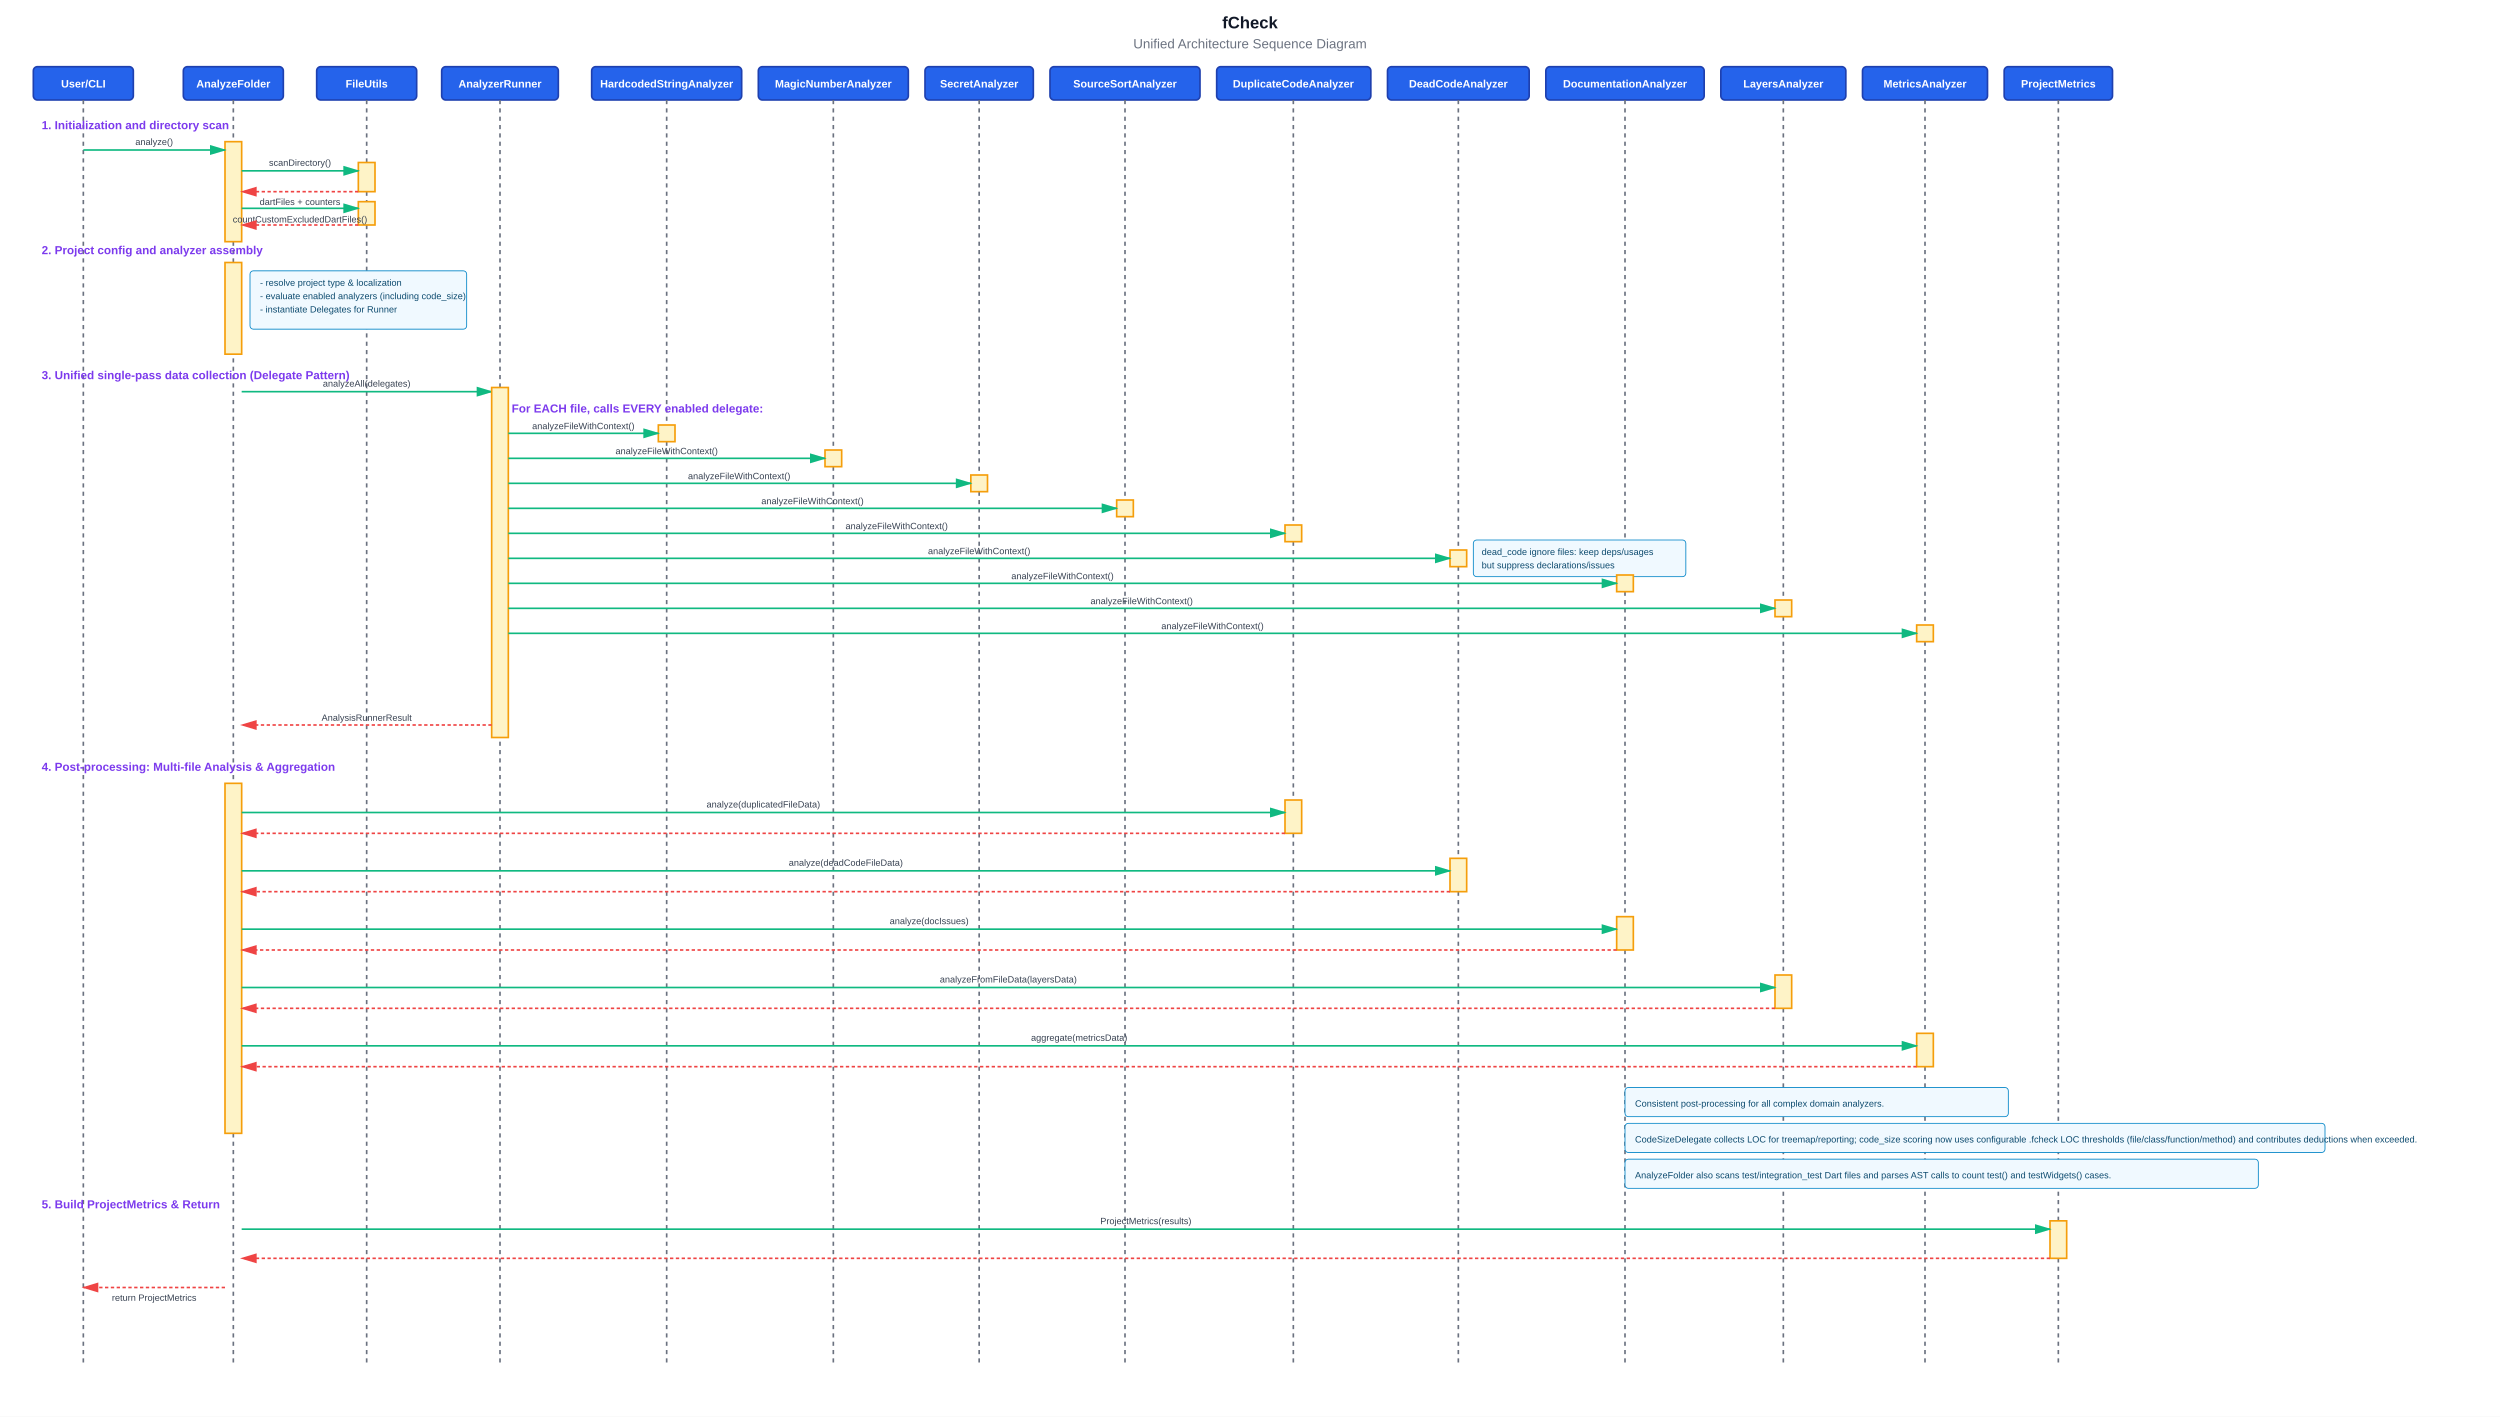
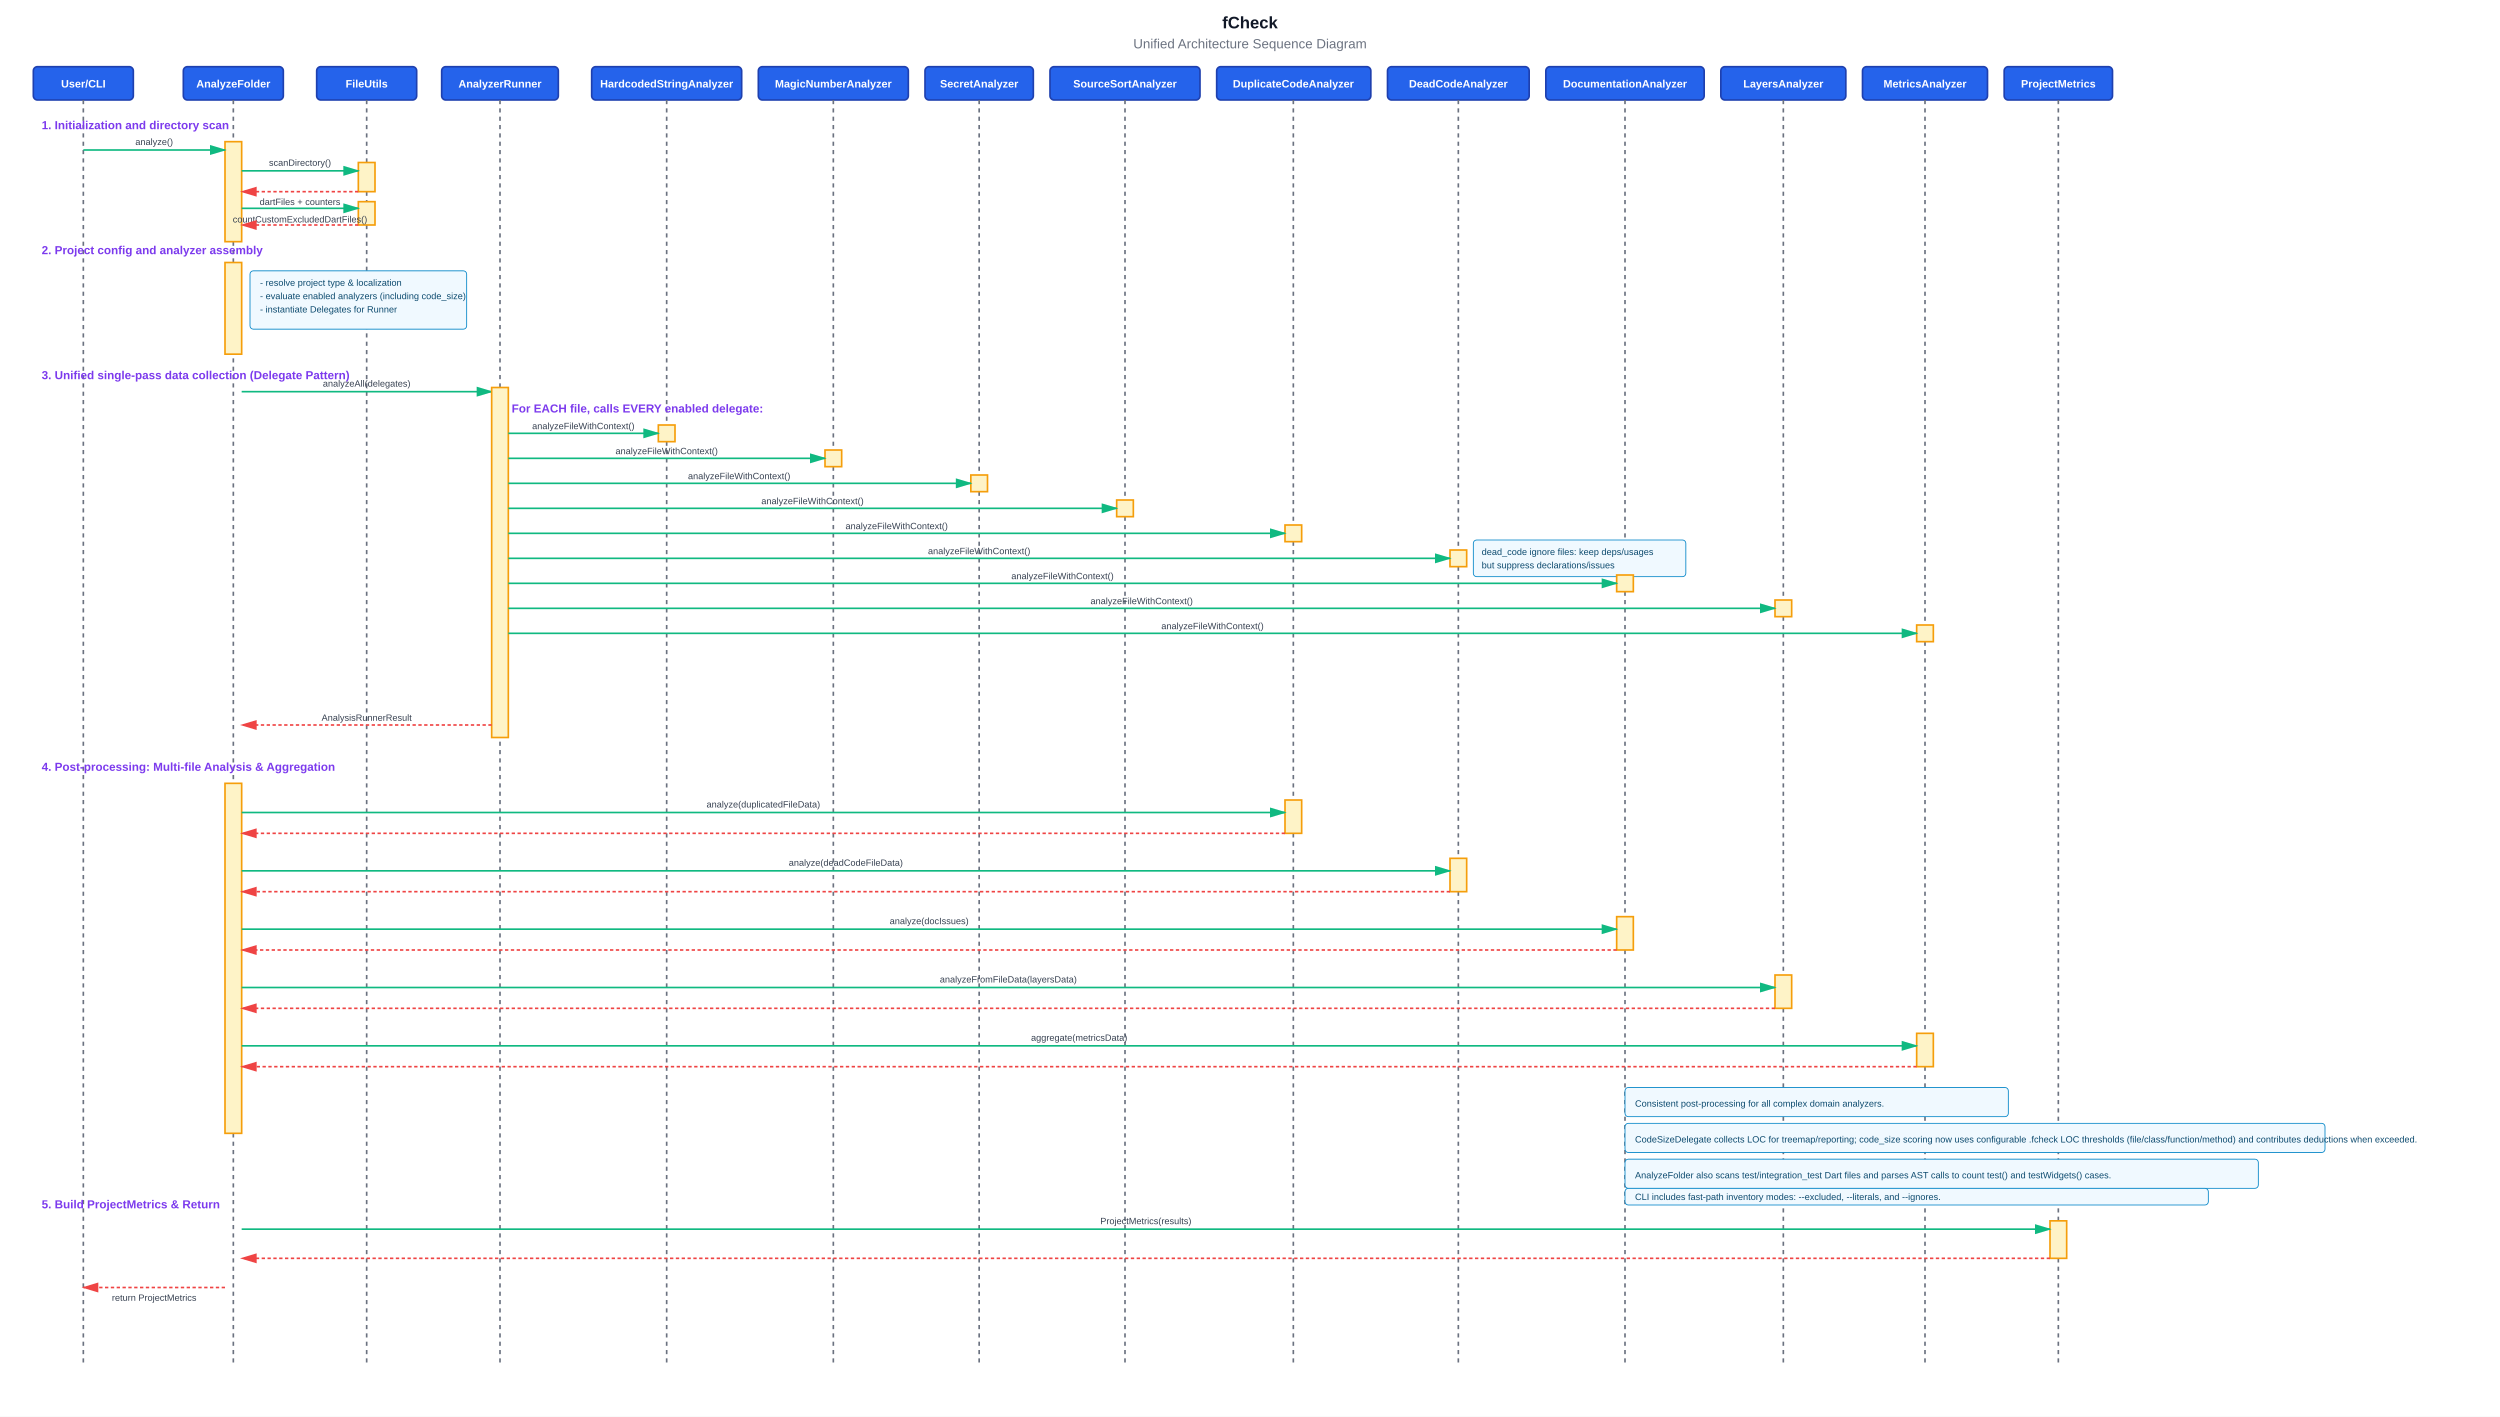
<svg xmlns="http://www.w3.org/2000/svg" width="3000" height="1700">
  <defs>
    <style>
      .actor-box {
        fill: #2563eb;
        stroke: #1e40af;
        stroke-width: 2;
      }

      .actor-text {
        fill: white;
        font-family: 'Segoe UI', Arial, sans-serif;
        font-size: 13px;
        font-weight: bold;
      }

      .lifeline {
        stroke: #6b7280;
        stroke-width: 2;
        stroke-dasharray: 5, 5;
      }

      .activation {
        fill: #fef3c7;
        stroke: #f59e0b;
        stroke-width: 2;
      }

      .message-arrow {
        stroke: #10b981;
        stroke-width: 2;
        fill: none;
        marker-end: url(#arrowhead);
      }

      .return-arrow {
        stroke: #ef4444;
        stroke-width: 2;
        fill: none;
        stroke-dasharray: 4, 3;
        marker-end: url(#arrowhead-red);
      }

      .message-text {
        fill: #374151;
        font-family: 'Segoe UI', Arial, sans-serif;
        font-size: 11px;
      }

      .note-box {
        fill: #f0f9ff;
        stroke: #0284c7;
        stroke-width: 1;
      }

      .note-text {
        fill: #0c4a6e;
        font-family: 'Segoe UI', Arial, sans-serif;
        font-size: 11px;
      }

      .title {
        fill: #111827;
        font-family: 'Segoe UI', Arial, sans-serif;
        font-size: 20px;
        font-weight: bold;
      }

      .subtitle {
        fill: #6b7280;
        font-family: 'Segoe UI', Arial, sans-serif;
        font-size: 16px;
      }

      .section-label {
        fill: #7c3aed;
        font-family: 'Segoe UI', Arial, sans-serif;
        font-size: 14px;
        font-weight: bold;
      }
    </style>
    <marker id="arrowhead" markerWidth="10" markerHeight="10" refX="9" refY="3" orient="auto">
      <polygon points="0 0, 10 3, 0 6" fill="#10b981" />
    </marker>
    <marker id="arrowhead-red" markerWidth="10" markerHeight="10" refX="9" refY="3" orient="auto">
      <polygon points="0 0, 10 3, 0 6" fill="#ef4444" />
    </marker>
  </defs>
  <rect width="3000" height="1700" fill="white" />
  <text x="1500" y="34" text-anchor="middle" class="title">fCheck</text>
  <text x="1500" y="58" text-anchor="middle" class="subtitle">Unified Architecture Sequence Diagram</text>
  <rect x="40" y="80" width="120" height="40" rx="5" class="actor-box" />
  <text x="100" y="105" text-anchor="middle" class="actor-text">User/CLI</text>
  <rect x="220" y="80" width="120" height="40" rx="5" class="actor-box" />
  <text x="280" y="105" text-anchor="middle" class="actor-text">AnalyzeFolder</text>
  <rect x="380" y="80" width="120" height="40" rx="5" class="actor-box" />
  <text x="440" y="105" text-anchor="middle" class="actor-text">FileUtils</text>
  <rect x="530" y="80" width="140" height="40" rx="5" class="actor-box" />
  <text x="600" y="105" text-anchor="middle" class="actor-text">AnalyzerRunner</text>
  <rect x="710" y="80" width="180" height="40" rx="5" class="actor-box" />
  <text x="800" y="105" text-anchor="middle" class="actor-text">HardcodedStringAnalyzer</text>
  <rect x="910" y="80" width="180" height="40" rx="5" class="actor-box" />
  <text x="1000" y="105" text-anchor="middle" class="actor-text">MagicNumberAnalyzer</text>
  <rect x="1110" y="80" width="130" height="40" rx="5" class="actor-box" />
  <text x="1175" y="105" text-anchor="middle" class="actor-text">SecretAnalyzer</text>
  <rect x="1260" y="80" width="180" height="40" rx="5" class="actor-box" />
  <text x="1350" y="105" text-anchor="middle" class="actor-text">SourceSortAnalyzer</text>
  <rect x="1460" y="80" width="185" height="40" rx="5" class="actor-box" />
  <text x="1552" y="105" text-anchor="middle" class="actor-text">DuplicateCodeAnalyzer</text>
  <rect x="1665" y="80" width="170" height="40" rx="5" class="actor-box" />
  <text x="1750" y="105" text-anchor="middle" class="actor-text">DeadCodeAnalyzer</text>
  <rect x="1855" y="80" width="190" height="40" rx="5" class="actor-box" />
  <text x="1950" y="105" text-anchor="middle" class="actor-text">DocumentationAnalyzer</text>
  <rect x="2065" y="80" width="150" height="40" rx="5" class="actor-box" />
  <text x="2140" y="105" text-anchor="middle" class="actor-text">LayersAnalyzer</text>
  <rect x="2235" y="80" width="150" height="40" rx="5" class="actor-box" />
  <text x="2310" y="105" text-anchor="middle" class="actor-text">MetricsAnalyzer</text>
  <rect x="2405" y="80" width="130" height="40" rx="5" class="actor-box" />
  <text x="2470" y="105" text-anchor="middle" class="actor-text">ProjectMetrics</text>
  <line x1="100" y1="120" x2="100" y2="1640" class="lifeline" />
  <line x1="280" y1="120" x2="280" y2="1640" class="lifeline" />
  <line x1="440" y1="120" x2="440" y2="1640" class="lifeline" />
  <line x1="600" y1="120" x2="600" y2="1640" class="lifeline" />
  <line x1="800" y1="120" x2="800" y2="1640" class="lifeline" />
  <line x1="1000" y1="120" x2="1000" y2="1640" class="lifeline" />
  <line x1="1175" y1="120" x2="1175" y2="1640" class="lifeline" />
  <line x1="1350" y1="120" x2="1350" y2="1640" class="lifeline" />
  <line x1="1552" y1="120" x2="1552" y2="1640" class="lifeline" />
  <line x1="1750" y1="120" x2="1750" y2="1640" class="lifeline" />
  <line x1="1950" y1="120" x2="1950" y2="1640" class="lifeline" />
  <line x1="2140" y1="120" x2="2140" y2="1640" class="lifeline" />
  <line x1="2310" y1="120" x2="2310" y2="1640" class="lifeline" />
  <line x1="2470" y1="120" x2="2470" y2="1640" class="lifeline" />
  <text x="50" y="155" class="section-label">1. Initialization and directory scan</text>
  <rect x="270" y="170" width="20" height="120" class="activation" />
  <line x1="100" y1="180" x2="270" y2="180" class="message-arrow" />
  <text x="185" y="174" text-anchor="middle" class="message-text">analyze()</text>
  <rect x="430" y="195" width="20" height="35" class="activation" />
  <line x1="290" y1="205" x2="430" y2="205" class="message-arrow" />
  <text x="360" y="199" text-anchor="middle" class="message-text">scanDirectory()</text>
  <line x1="430" y1="230" x2="290" y2="230" class="return-arrow" />
  <text x="360" y="246" text-anchor="middle" class="message-text">dartFiles + counters</text>
  <rect x="430" y="242" width="20" height="28" class="activation" />
  <line x1="290" y1="250" x2="430" y2="250" class="message-arrow" />
  <text x="360" y="267" text-anchor="middle" class="message-text">countCustomExcludedDartFiles()</text>
  <line x1="430" y1="270" x2="290" y2="270" class="return-arrow" />
  <text x="50" y="305" class="section-label">2. Project config and analyzer assembly</text>
  <rect x="270" y="315" width="20" height="110" class="activation" />
  <rect x="300" y="325" width="260" height="70" rx="4" class="note-box" />
  <text x="312" y="343" class="note-text">- resolve project type &amp; localization</text>
  <text x="312" y="359" class="note-text">- evaluate enabled analyzers (including code_size)</text>
  <text x="312" y="375" class="note-text">- instantiate Delegates for Runner</text>
  <text x="50" y="455" class="section-label">3. Unified single-pass data collection (Delegate Pattern)</text>
  <line x1="290" y1="470" x2="590" y2="470" class="message-arrow" />
  <text x="440" y="464" text-anchor="middle" class="message-text">analyzeAll(delegates)</text>
  <rect x="590" y="465" width="20" height="420" class="activation" />
  <text x="614" y="495" class="section-label">For EACH file, calls EVERY enabled delegate:</text>
  <rect x="790" y="510" width="20" height="20" class="activation" />
  <line x1="610" y1="520" x2="790" y2="520" class="message-arrow" />
  <text x="700" y="515" text-anchor="middle" class="message-text">analyzeFileWithContext()</text>
  <rect x="990" y="540" width="20" height="20" class="activation" />
  <line x1="610" y1="550" x2="990" y2="550" class="message-arrow" />
  <text x="800" y="545" text-anchor="middle" class="message-text">analyzeFileWithContext()</text>
  <rect x="1165" y="570" width="20" height="20" class="activation" />
  <line x1="610" y1="580" x2="1165" y2="580" class="message-arrow" />
  <text x="887" y="575" text-anchor="middle" class="message-text">analyzeFileWithContext()</text>
  <rect x="1340" y="600" width="20" height="20" class="activation" />
  <line x1="610" y1="610" x2="1340" y2="610" class="message-arrow" />
  <text x="975" y="605" text-anchor="middle" class="message-text">analyzeFileWithContext()</text>
  <rect x="1542" y="630" width="20" height="20" class="activation" />
  <line x1="610" y1="640" x2="1542" y2="640" class="message-arrow" />
  <text x="1076" y="635" text-anchor="middle" class="message-text">analyzeFileWithContext()</text>
  <rect x="1740" y="660" width="20" height="20" class="activation" />
  <line x1="610" y1="670" x2="1740" y2="670" class="message-arrow" />
  <text x="1175" y="665" text-anchor="middle" class="message-text">analyzeFileWithContext()</text>
  <rect x="1768" y="648" width="255" height="44" rx="4" class="note-box" />
  <text x="1778" y="666" class="note-text">dead_code ignore files: keep deps/usages</text>
  <text x="1778" y="682" class="note-text">but suppress declarations/issues</text>
  <rect x="1940" y="690" width="20" height="20" class="activation" />
  <line x1="610" y1="700" x2="1940" y2="700" class="message-arrow" />
  <text x="1275" y="695" text-anchor="middle" class="message-text">analyzeFileWithContext()</text>
  <rect x="2130" y="720" width="20" height="20" class="activation" />
  <line x1="610" y1="730" x2="2130" y2="730" class="message-arrow" />
  <text x="1370" y="725" text-anchor="middle" class="message-text">analyzeFileWithContext()</text>
  <rect x="2300" y="750" width="20" height="20" class="activation" />
  <line x1="610" y1="760" x2="2300" y2="760" class="message-arrow" />
  <text x="1455" y="755" text-anchor="middle" class="message-text">analyzeFileWithContext()</text>
  <line x1="590" y1="870" x2="290" y2="870" class="return-arrow" />
  <text x="440" y="865" text-anchor="middle" class="message-text">AnalysisRunnerResult</text>
  <text x="50" y="925" class="section-label">4. Post-processing: Multi-file Analysis &amp; Aggregation</text>
  <rect x="270" y="940" width="20" height="420" class="activation" />
  <rect x="1542" y="960" width="20" height="40" class="activation" />
  <line x1="290" y1="975" x2="1542" y2="975" class="message-arrow" />
  <text x="916" y="969" text-anchor="middle" class="message-text">analyze(duplicatedFileData)</text>
  <line x1="1542" y1="1000" x2="290" y2="1000" class="return-arrow" />
  <rect x="1740" y="1030" width="20" height="40" class="activation" />
  <line x1="290" y1="1045" x2="1740" y2="1045" class="message-arrow" />
  <text x="1015" y="1039" text-anchor="middle" class="message-text">analyze(deadCodeFileData)</text>
  <line x1="1740" y1="1070" x2="290" y2="1070" class="return-arrow" />
  <rect x="1940" y="1100" width="20" height="40" class="activation" />
  <line x1="290" y1="1115" x2="1940" y2="1115" class="message-arrow" />
  <text x="1115" y="1109" text-anchor="middle" class="message-text">analyze(docIssues)</text>
  <line x1="1940" y1="1140" x2="290" y2="1140" class="return-arrow" />
  <rect x="2130" y="1170" width="20" height="40" class="activation" />
  <line x1="290" y1="1185" x2="2130" y2="1185" class="message-arrow" />
  <text x="1210" y="1179" text-anchor="middle" class="message-text">analyzeFromFileData(layersData)</text>
  <line x1="2130" y1="1210" x2="290" y2="1210" class="return-arrow" />
  <rect x="2300" y="1240" width="20" height="40" class="activation" />
  <line x1="290" y1="1255" x2="2300" y2="1255" class="message-arrow" />
  <text x="1295" y="1249" text-anchor="middle" class="message-text">aggregate(metricsData)</text>
  <line x1="2300" y1="1280" x2="290" y2="1280" class="return-arrow" />
  <rect x="1950" y="1305" width="460" height="35" rx="4" class="note-box" />
  <text x="1962" y="1328" class="note-text">Consistent post-processing for all complex domain analyzers.</text>
  <rect x="1950" y="1348" width="840" height="35" rx="4" class="note-box" />
  <text x="1962" y="1371" class="note-text">CodeSizeDelegate collects LOC for treemap/reporting; code_size scoring now uses configurable .fcheck LOC thresholds (file/class/function/method) and contributes deductions when exceeded.</text>
  <rect x="1950" y="1391" width="760" height="35" rx="4" class="note-box" />
  <text x="1962" y="1414" class="note-text">AnalyzeFolder also scans test/integration_test Dart files and parses AST calls to count test() and testWidgets() cases.</text>
+   <rect x="1950" y="1426" width="700" height="20" rx="4" class="note-box" />
+   <text x="1962" y="1440" class="note-text">CLI includes fast-path inventory modes: --excluded, --literals, and --ignores.</text>
  <text x="50" y="1450" class="section-label">5. Build ProjectMetrics &amp; Return</text>
  <rect x="2460" y="1465" width="20" height="45" class="activation" />
  <line x1="290" y1="1475" x2="2460" y2="1475" class="message-arrow" />
  <text x="1375" y="1469" text-anchor="middle" class="message-text">ProjectMetrics(results)</text>
  <line x1="2460" y1="1510" x2="290" y2="1510" class="return-arrow" />
  <line x1="270" y1="1545" x2="100" y2="1545" class="return-arrow" />
  <text x="185" y="1561" text-anchor="middle" class="message-text">return ProjectMetrics</text>
</svg>
